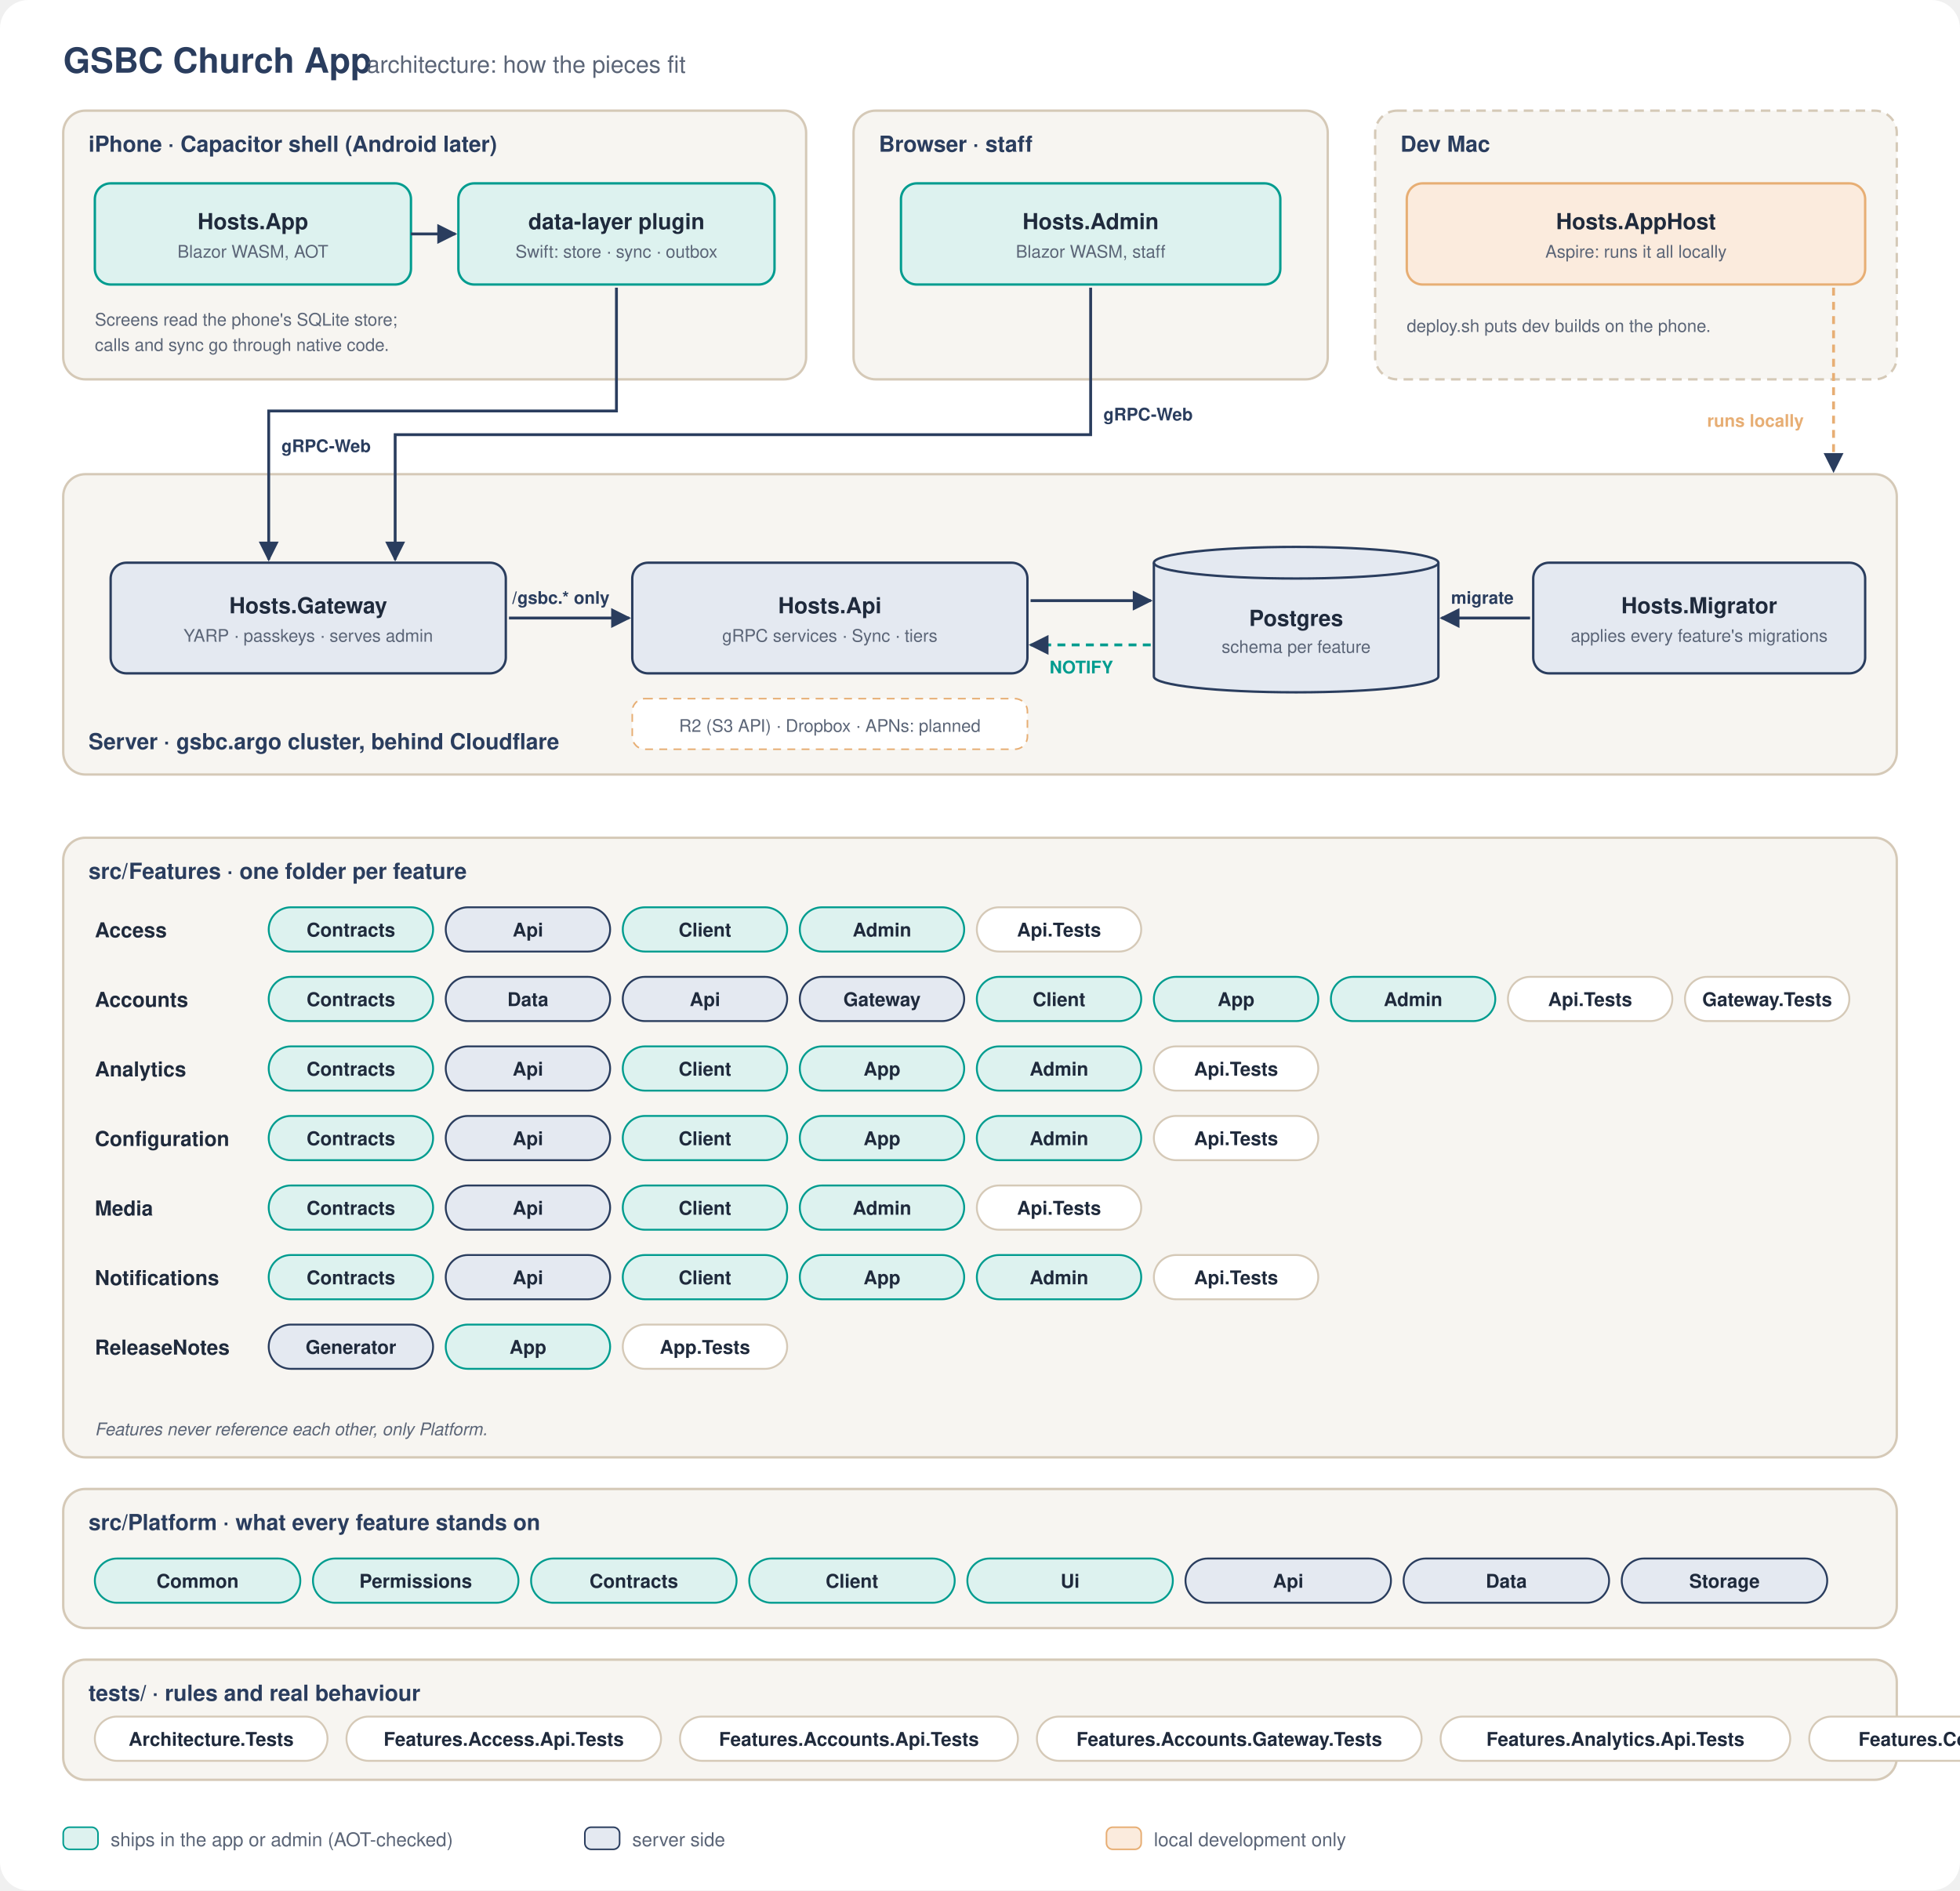
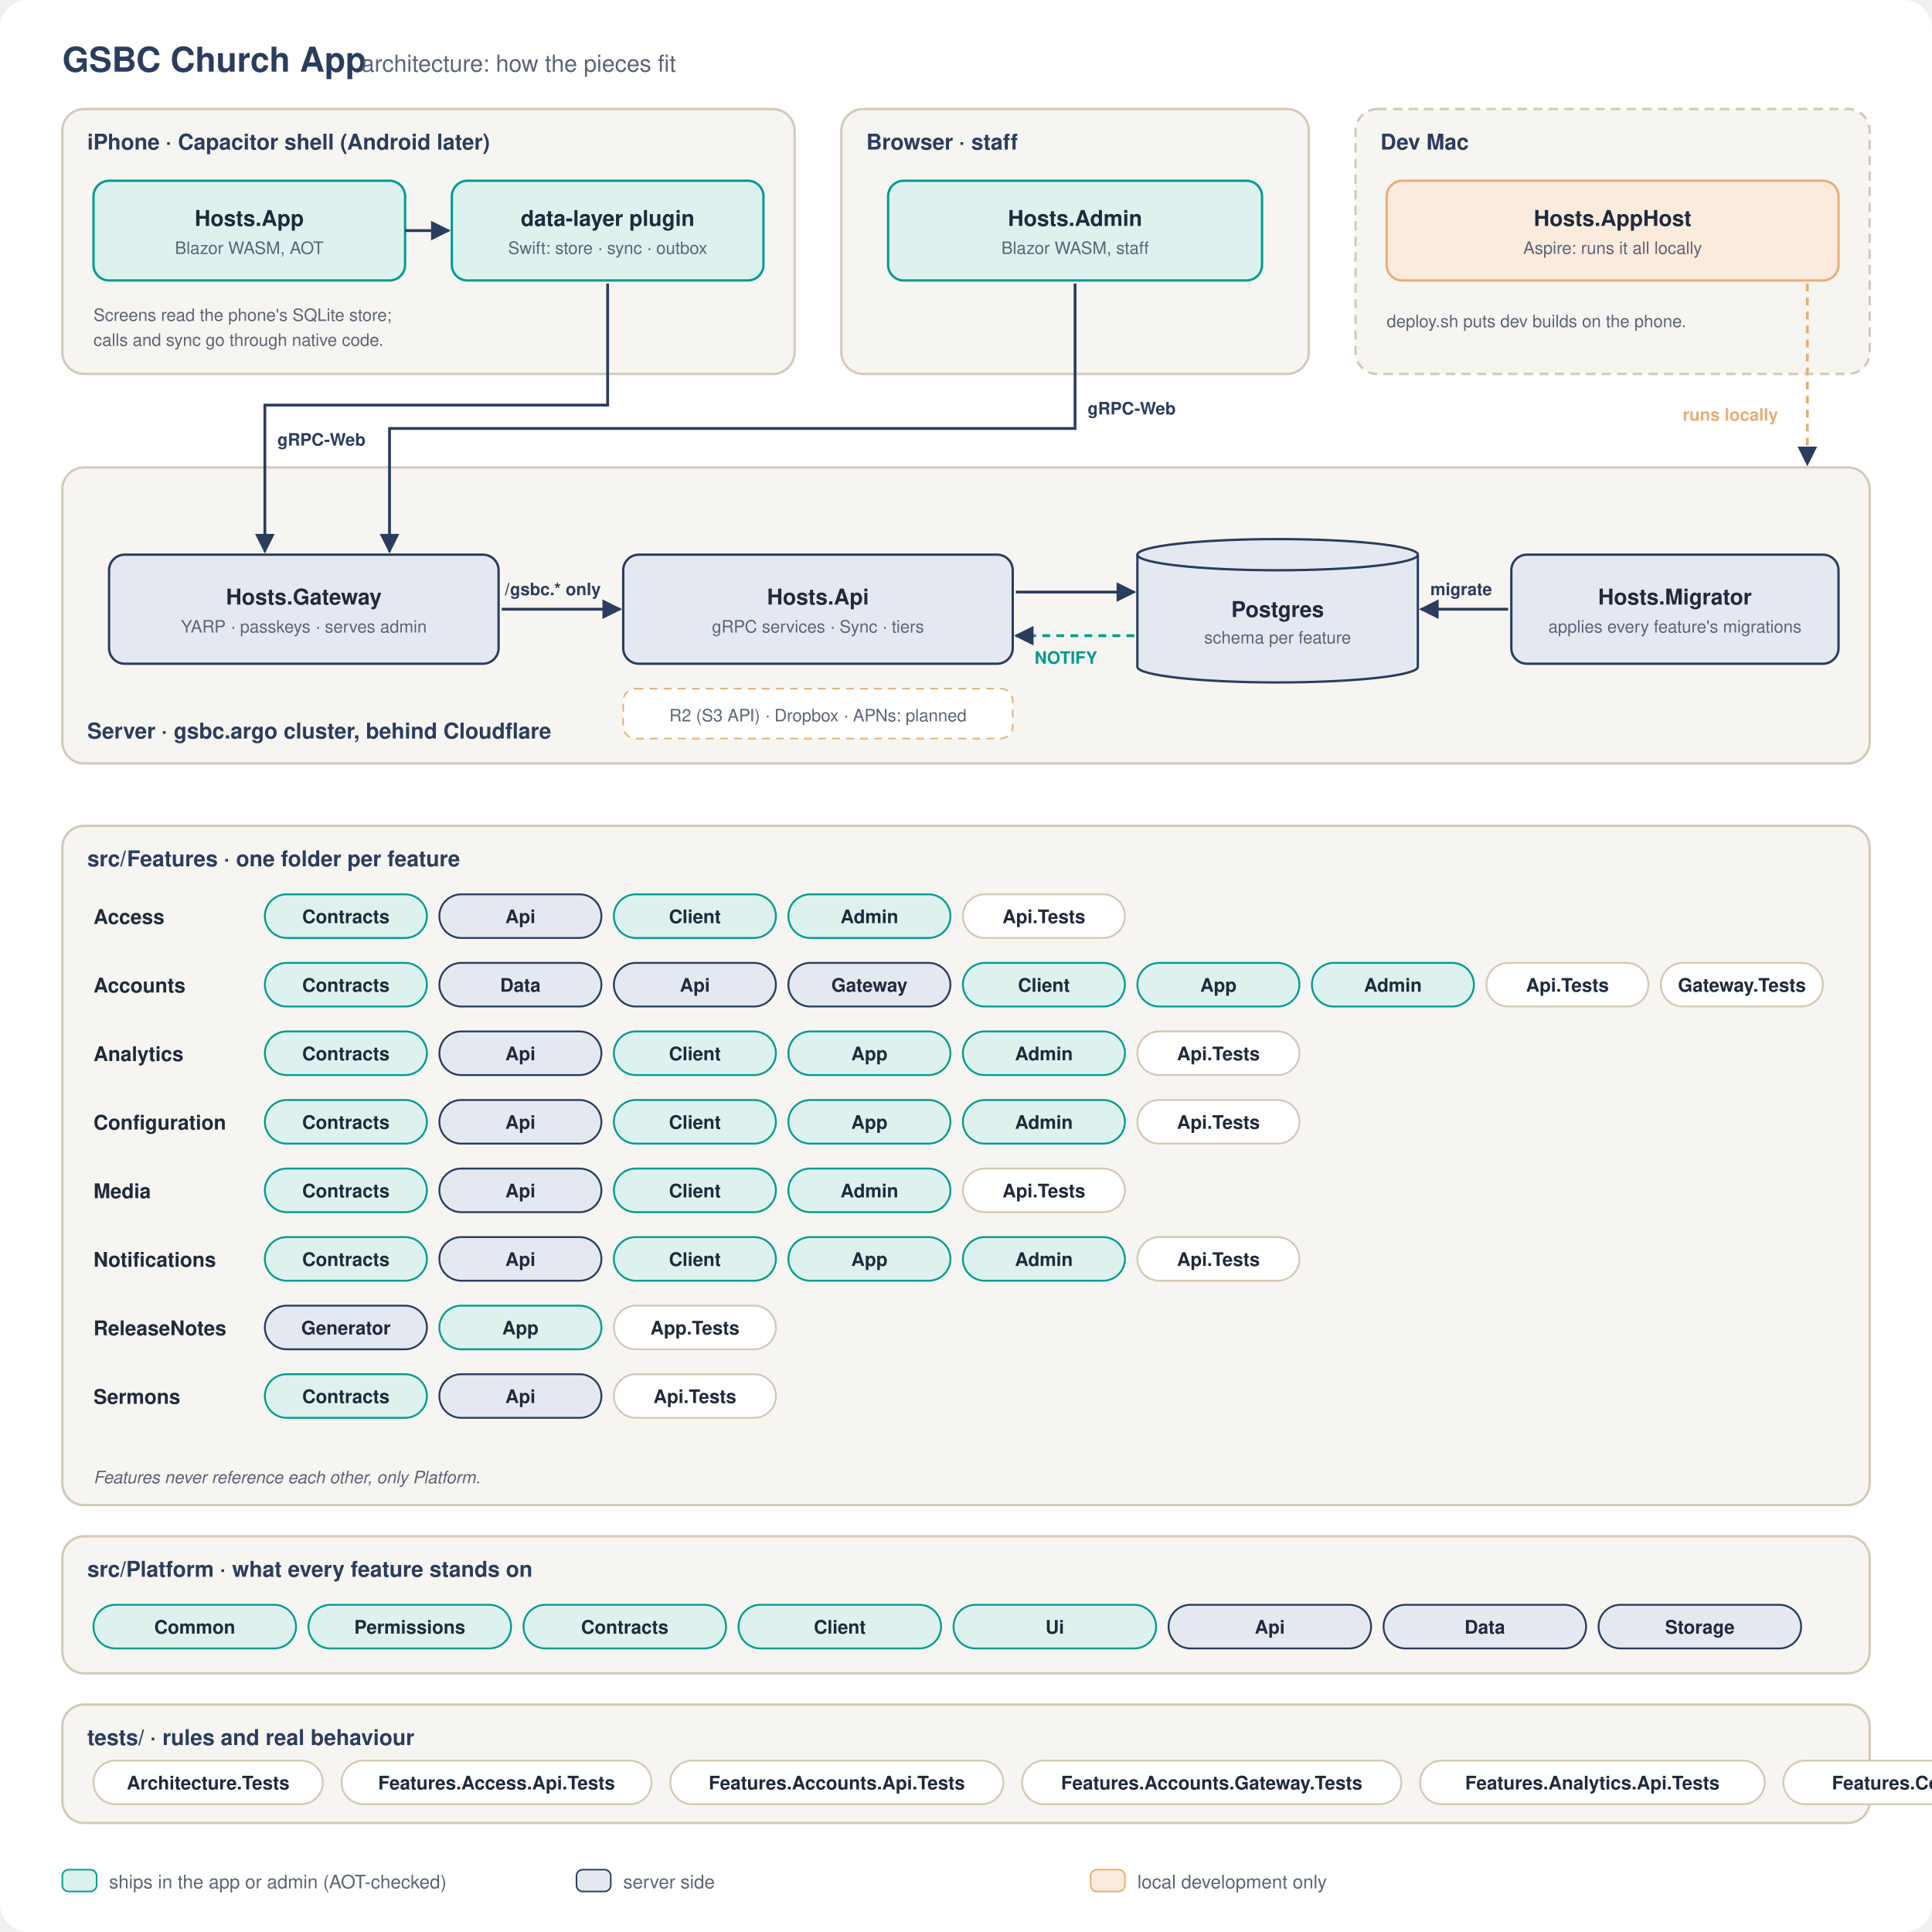
- <svg xmlns="http://www.w3.org/2000/svg" viewBox="0 0 1240 1196" width="1240" height="1196" font-family="Montserrat, -apple-system, 'Segoe UI', Helvetica, Arial, sans-serif" role="img" aria-label="GSBC Church App architecture">
+ <svg xmlns="http://www.w3.org/2000/svg" viewBox="0 0 1240 1240" width="1240" height="1240" font-family="Montserrat, -apple-system, 'Segoe UI', Helvetica, Arial, sans-serif" role="img" aria-label="GSBC Church App architecture">
  <defs>
    <marker id="arrow" viewBox="0 0 10 10" refX="9" refY="5" markerWidth="7" markerHeight="7" orient="auto-start-reverse">
      <path d="M0,0 L10,5 L0,10 z" fill="#2A3D5E" />
    </marker>
  </defs>
-   <rect width="1240" height="1196" rx="18" fill="#FFFFFF" />
+   <rect width="1240" height="1240" rx="18" fill="#FFFFFF" />
  <text x="40" y="46" font-size="22" font-weight="700" fill="#2A3D5E" text-anchor="start">GSBC Church App</text>
  <text x="232" y="46" font-size="15" font-weight="400" fill="#5B6577" text-anchor="start">architecture: how the pieces fit</text>
  <rect x="40" y="70" width="470" height="170" rx="14" fill="#F7F5F1" stroke="#D5C9B7" stroke-width="1.5" />
  <text x="56" y="96" font-size="14" font-weight="700" fill="#2A3D5E" text-anchor="start">iPhone · Capacitor shell (Android later)</text>
  <g data-project="GSBC.ChurchApp.Hosts.App">
    <rect x="60" y="116" width="200" height="64" rx="10" fill="#DDF2EF" stroke="#009C8F" stroke-width="1.5" />
    <text x="160.0" y="145.0" font-size="14" font-weight="700" fill="#1F2A3C" text-anchor="middle">Hosts.App</text>
    <text x="160.0" y="163.0" font-size="11" font-weight="400" fill="#5B6577" text-anchor="middle">Blazor WASM, AOT</text>
  </g>
  <g>
    <rect x="290" y="116" width="200" height="64" rx="10" fill="#DDF2EF" stroke="#009C8F" stroke-width="1.5" />
    <text x="390.0" y="145.0" font-size="14" font-weight="700" fill="#1F2A3C" text-anchor="middle">data-layer plugin</text>
    <text x="390.0" y="163.0" font-size="11" font-weight="400" fill="#5B6577" text-anchor="middle">Swift: store · sync · outbox</text>
  </g>
  <path d="M260,148 L288,148" fill="none" stroke="#2A3D5E" stroke-width="1.8" marker-end="url(#arrow)" />
  <text x="60" y="206" font-size="11" font-weight="400" fill="#5B6577" text-anchor="start">Screens read the phone's SQLite store;</text>
  <text x="60" y="222" font-size="11" font-weight="400" fill="#5B6577" text-anchor="start">calls and sync go through native code.</text>
  <rect x="540" y="70" width="300" height="170" rx="14" fill="#F7F5F1" stroke="#D5C9B7" stroke-width="1.5" />
  <text x="556" y="96" font-size="14" font-weight="700" fill="#2A3D5E" text-anchor="start">Browser · staff</text>
  <g data-project="GSBC.ChurchApp.Hosts.Admin">
    <rect x="570" y="116" width="240" height="64" rx="10" fill="#DDF2EF" stroke="#009C8F" stroke-width="1.5" />
    <text x="690.0" y="145.0" font-size="14" font-weight="700" fill="#1F2A3C" text-anchor="middle">Hosts.Admin</text>
    <text x="690.0" y="163.0" font-size="11" font-weight="400" fill="#5B6577" text-anchor="middle">Blazor WASM, staff</text>
  </g>
  <rect x="870" y="70" width="330" height="170" rx="14" fill="#F7F5F1" stroke="#D5C9B7" stroke-width="1.5" stroke-dasharray="6 4" />
  <text x="886" y="96" font-size="14" font-weight="700" fill="#2A3D5E" text-anchor="start">Dev Mac</text>
  <g data-project="GSBC.ChurchApp.Hosts.AppHost">
    <rect x="890" y="116" width="290" height="64" rx="10" fill="#FBEBDD" stroke="#E7AE74" stroke-width="1.5" />
    <text x="1035.0" y="145.0" font-size="14" font-weight="700" fill="#1F2A3C" text-anchor="middle">Hosts.AppHost</text>
    <text x="1035.0" y="163.0" font-size="11" font-weight="400" fill="#5B6577" text-anchor="middle">Aspire: runs it all locally</text>
  </g>
  <text x="890" y="210" font-size="11" font-weight="400" fill="#5B6577" text-anchor="start">deploy.sh puts dev builds on the phone.</text>
  <rect x="40" y="300" width="1160" height="190" rx="14" fill="#F7F5F1" stroke="#D5C9B7" stroke-width="1.5" />
  <text x="56" y="474" font-size="14" font-weight="700" fill="#2A3D5E" text-anchor="start">Server · gsbc.argo cluster, behind Cloudflare</text>
  <g data-project="GSBC.ChurchApp.Hosts.Gateway">
    <rect x="70" y="356" width="250" height="70" rx="10" fill="#E4E9F1" stroke="#2A3D5E" stroke-width="1.5" />
    <text x="195.0" y="388.0" font-size="14" font-weight="700" fill="#1F2A3C" text-anchor="middle">Hosts.Gateway</text>
    <text x="195.0" y="406.0" font-size="11" font-weight="400" fill="#5B6577" text-anchor="middle">YARP · passkeys · serves admin</text>
  </g>
  <g data-project="GSBC.ChurchApp.Hosts.Api">
    <rect x="400" y="356" width="250" height="70" rx="10" fill="#E4E9F1" stroke="#2A3D5E" stroke-width="1.5" />
    <text x="525.0" y="388.0" font-size="14" font-weight="700" fill="#1F2A3C" text-anchor="middle">Hosts.Api</text>
    <text x="525.0" y="406.0" font-size="11" font-weight="400" fill="#5B6577" text-anchor="middle">gRPC services · Sync · tiers</text>
  </g>
  <path d="M730,356 a90.0,10 0 0,1 180,0 v72 a90.0,10 0 0,1 -180,0 z" fill="#E4E9F1" stroke="#2A3D5E" stroke-width="1.5" />
  <path d="M730,356 a90.0,10 0 0,0 180,0" fill="none" stroke="#2A3D5E" stroke-width="1.5" />
  <text x="820.0" y="396.0" font-size="14" font-weight="700" fill="#1F2A3C" text-anchor="middle">Postgres</text>
  <text x="820.0" y="413.0" font-size="11" font-weight="400" fill="#5B6577" text-anchor="middle">schema per feature</text>
  <g data-project="GSBC.ChurchApp.Hosts.Migrator">
    <rect x="970" y="356" width="210" height="70" rx="10" fill="#E4E9F1" stroke="#2A3D5E" stroke-width="1.5" />
    <text x="1075.0" y="388.0" font-size="14" font-weight="700" fill="#1F2A3C" text-anchor="middle">Hosts.Migrator</text>
    <text x="1075.0" y="406.0" font-size="11" font-weight="400" fill="#5B6577" text-anchor="middle">applies every feature's migrations</text>
  </g>
  <rect x="400" y="442" width="250" height="32" rx="8" fill="#FFFFFF" stroke="#E7AE74" stroke-dasharray="5 4" />
  <text x="525" y="463" font-size="11" font-weight="400" fill="#5B6577" text-anchor="middle">R2 (S3 API) · Dropbox · APNs: planned</text>
  <path d="M390,182 L390,260 L170,260 L170,354" fill="none" stroke="#2A3D5E" stroke-width="1.8" marker-end="url(#arrow)" />
  <text x="178" y="286" font-size="11" font-weight="600" fill="#2A3D5E" text-anchor="start">gRPC-Web</text>
  <path d="M690,182 L690,275 L250,275 L250,354" fill="none" stroke="#2A3D5E" stroke-width="1.8" marker-end="url(#arrow)" />
  <text x="698" y="266" font-size="11" font-weight="600" fill="#2A3D5E" text-anchor="start">gRPC-Web</text>
  <path d="M322,391 L398,391" fill="none" stroke="#2A3D5E" stroke-width="1.8" marker-end="url(#arrow)" />
  <text x="324" y="382" font-size="11" font-weight="600" fill="#2A3D5E" text-anchor="start">/gsbc.* only</text>
  <path d="M652,380 L728,380" fill="none" stroke="#2A3D5E" stroke-width="1.8" marker-end="url(#arrow)" />
  <path d="M728,408 L652,408" fill="none" stroke="#009C8F" stroke-width="1.8" stroke-dasharray="5 4" marker-end="url(#arrow)" />
  <text x="664" y="426" font-size="11" font-weight="600" fill="#009C8F" text-anchor="start">NOTIFY</text>
  <path d="M968,391 L912,391" fill="none" stroke="#2A3D5E" stroke-width="1.8" marker-end="url(#arrow)" />
  <text x="918" y="382" font-size="11" font-weight="600" fill="#2A3D5E" text-anchor="start">migrate</text>
  <path d="M1160,182 L1160,298" fill="none" stroke="#E7AE74" stroke-width="1.8" stroke-dasharray="5 4" marker-end="url(#arrow)" />
  <text x="1080" y="270" font-size="11" font-weight="600" fill="#E7AE74" text-anchor="start">runs locally</text>
-   <rect x="40" y="530" width="1160" height="392" rx="14" fill="#F7F5F1" stroke="#D5C9B7" stroke-width="1.5" />
+   <rect x="40" y="530" width="1160" height="436" rx="14" fill="#F7F5F1" stroke="#D5C9B7" stroke-width="1.5" />
  <text x="56" y="556" font-size="14" font-weight="700" fill="#2A3D5E" text-anchor="start">src/Features · one folder per feature</text>
  <text x="60" y="593" font-size="13" font-weight="700" fill="#1F2A3C" text-anchor="start">Access</text>
  <g data-project="GSBC.ChurchApp.Features.Access.Contracts">
    <rect x="170" y="574" width="104" height="28" rx="14" fill="#DDF2EF" stroke="#009C8F" stroke-width="1.2" />
    <text x="222.0" y="592.5" font-size="12" font-weight="600" fill="#1F2A3C" text-anchor="middle">Contracts</text>
  </g>
  <g data-project="GSBC.ChurchApp.Features.Access.Api">
    <rect x="282" y="574" width="104" height="28" rx="14" fill="#E4E9F1" stroke="#2A3D5E" stroke-width="1.2" />
    <text x="334.0" y="592.5" font-size="12" font-weight="600" fill="#1F2A3C" text-anchor="middle">Api</text>
  </g>
  <g data-project="GSBC.ChurchApp.Features.Access.Client">
    <rect x="394" y="574" width="104" height="28" rx="14" fill="#DDF2EF" stroke="#009C8F" stroke-width="1.2" />
    <text x="446.0" y="592.5" font-size="12" font-weight="600" fill="#1F2A3C" text-anchor="middle">Client</text>
  </g>
  <g data-project="GSBC.ChurchApp.Features.Access.Admin">
    <rect x="506" y="574" width="104" height="28" rx="14" fill="#DDF2EF" stroke="#009C8F" stroke-width="1.2" />
    <text x="558.0" y="592.5" font-size="12" font-weight="600" fill="#1F2A3C" text-anchor="middle">Admin</text>
  </g>
  <g data-project="GSBC.ChurchApp.Features.Access.Api.Tests">
    <rect x="618" y="574" width="104" height="28" rx="14" fill="#FFFFFF" stroke="#D5C9B7" stroke-width="1.2" />
    <text x="670.0" y="592.5" font-size="12" font-weight="600" fill="#1F2A3C" text-anchor="middle">Api.Tests</text>
  </g>
  <text x="60" y="637" font-size="13" font-weight="700" fill="#1F2A3C" text-anchor="start">Accounts</text>
  <g data-project="GSBC.ChurchApp.Features.Accounts.Contracts">
    <rect x="170" y="618" width="104" height="28" rx="14" fill="#DDF2EF" stroke="#009C8F" stroke-width="1.2" />
    <text x="222.0" y="636.5" font-size="12" font-weight="600" fill="#1F2A3C" text-anchor="middle">Contracts</text>
  </g>
  <g data-project="GSBC.ChurchApp.Features.Accounts.Data">
    <rect x="282" y="618" width="104" height="28" rx="14" fill="#E4E9F1" stroke="#2A3D5E" stroke-width="1.2" />
    <text x="334.0" y="636.5" font-size="12" font-weight="600" fill="#1F2A3C" text-anchor="middle">Data</text>
  </g>
  <g data-project="GSBC.ChurchApp.Features.Accounts.Api">
    <rect x="394" y="618" width="104" height="28" rx="14" fill="#E4E9F1" stroke="#2A3D5E" stroke-width="1.2" />
    <text x="446.0" y="636.5" font-size="12" font-weight="600" fill="#1F2A3C" text-anchor="middle">Api</text>
  </g>
  <g data-project="GSBC.ChurchApp.Features.Accounts.Gateway">
    <rect x="506" y="618" width="104" height="28" rx="14" fill="#E4E9F1" stroke="#2A3D5E" stroke-width="1.2" />
    <text x="558.0" y="636.5" font-size="12" font-weight="600" fill="#1F2A3C" text-anchor="middle">Gateway</text>
  </g>
  <g data-project="GSBC.ChurchApp.Features.Accounts.Client">
    <rect x="618" y="618" width="104" height="28" rx="14" fill="#DDF2EF" stroke="#009C8F" stroke-width="1.2" />
    <text x="670.0" y="636.5" font-size="12" font-weight="600" fill="#1F2A3C" text-anchor="middle">Client</text>
  </g>
  <g data-project="GSBC.ChurchApp.Features.Accounts.App">
    <rect x="730" y="618" width="104" height="28" rx="14" fill="#DDF2EF" stroke="#009C8F" stroke-width="1.2" />
    <text x="782.0" y="636.5" font-size="12" font-weight="600" fill="#1F2A3C" text-anchor="middle">App</text>
  </g>
  <g data-project="GSBC.ChurchApp.Features.Accounts.Admin">
    <rect x="842" y="618" width="104" height="28" rx="14" fill="#DDF2EF" stroke="#009C8F" stroke-width="1.2" />
    <text x="894.0" y="636.5" font-size="12" font-weight="600" fill="#1F2A3C" text-anchor="middle">Admin</text>
  </g>
  <g data-project="GSBC.ChurchApp.Features.Accounts.Api.Tests">
    <rect x="954" y="618" width="104" height="28" rx="14" fill="#FFFFFF" stroke="#D5C9B7" stroke-width="1.2" />
    <text x="1006.0" y="636.5" font-size="12" font-weight="600" fill="#1F2A3C" text-anchor="middle">Api.Tests</text>
  </g>
  <g data-project="GSBC.ChurchApp.Features.Accounts.Gateway.Tests">
    <rect x="1066" y="618" width="104" height="28" rx="14" fill="#FFFFFF" stroke="#D5C9B7" stroke-width="1.2" />
    <text x="1118.0" y="636.5" font-size="12" font-weight="600" fill="#1F2A3C" text-anchor="middle">Gateway.Tests</text>
  </g>
  <text x="60" y="681" font-size="13" font-weight="700" fill="#1F2A3C" text-anchor="start">Analytics</text>
  <g data-project="GSBC.ChurchApp.Features.Analytics.Contracts">
    <rect x="170" y="662" width="104" height="28" rx="14" fill="#DDF2EF" stroke="#009C8F" stroke-width="1.2" />
    <text x="222.0" y="680.5" font-size="12" font-weight="600" fill="#1F2A3C" text-anchor="middle">Contracts</text>
  </g>
  <g data-project="GSBC.ChurchApp.Features.Analytics.Api">
    <rect x="282" y="662" width="104" height="28" rx="14" fill="#E4E9F1" stroke="#2A3D5E" stroke-width="1.2" />
    <text x="334.0" y="680.5" font-size="12" font-weight="600" fill="#1F2A3C" text-anchor="middle">Api</text>
  </g>
  <g data-project="GSBC.ChurchApp.Features.Analytics.Client">
    <rect x="394" y="662" width="104" height="28" rx="14" fill="#DDF2EF" stroke="#009C8F" stroke-width="1.2" />
    <text x="446.0" y="680.5" font-size="12" font-weight="600" fill="#1F2A3C" text-anchor="middle">Client</text>
  </g>
  <g data-project="GSBC.ChurchApp.Features.Analytics.App">
    <rect x="506" y="662" width="104" height="28" rx="14" fill="#DDF2EF" stroke="#009C8F" stroke-width="1.2" />
    <text x="558.0" y="680.5" font-size="12" font-weight="600" fill="#1F2A3C" text-anchor="middle">App</text>
  </g>
  <g data-project="GSBC.ChurchApp.Features.Analytics.Admin">
    <rect x="618" y="662" width="104" height="28" rx="14" fill="#DDF2EF" stroke="#009C8F" stroke-width="1.2" />
    <text x="670.0" y="680.5" font-size="12" font-weight="600" fill="#1F2A3C" text-anchor="middle">Admin</text>
  </g>
  <g data-project="GSBC.ChurchApp.Features.Analytics.Api.Tests">
    <rect x="730" y="662" width="104" height="28" rx="14" fill="#FFFFFF" stroke="#D5C9B7" stroke-width="1.2" />
    <text x="782.0" y="680.5" font-size="12" font-weight="600" fill="#1F2A3C" text-anchor="middle">Api.Tests</text>
  </g>
  <text x="60" y="725" font-size="13" font-weight="700" fill="#1F2A3C" text-anchor="start">Configuration</text>
  <g data-project="GSBC.ChurchApp.Features.Configuration.Contracts">
    <rect x="170" y="706" width="104" height="28" rx="14" fill="#DDF2EF" stroke="#009C8F" stroke-width="1.2" />
    <text x="222.0" y="724.5" font-size="12" font-weight="600" fill="#1F2A3C" text-anchor="middle">Contracts</text>
  </g>
  <g data-project="GSBC.ChurchApp.Features.Configuration.Api">
    <rect x="282" y="706" width="104" height="28" rx="14" fill="#E4E9F1" stroke="#2A3D5E" stroke-width="1.2" />
    <text x="334.0" y="724.5" font-size="12" font-weight="600" fill="#1F2A3C" text-anchor="middle">Api</text>
  </g>
  <g data-project="GSBC.ChurchApp.Features.Configuration.Client">
    <rect x="394" y="706" width="104" height="28" rx="14" fill="#DDF2EF" stroke="#009C8F" stroke-width="1.2" />
    <text x="446.0" y="724.5" font-size="12" font-weight="600" fill="#1F2A3C" text-anchor="middle">Client</text>
  </g>
  <g data-project="GSBC.ChurchApp.Features.Configuration.App">
    <rect x="506" y="706" width="104" height="28" rx="14" fill="#DDF2EF" stroke="#009C8F" stroke-width="1.2" />
    <text x="558.0" y="724.5" font-size="12" font-weight="600" fill="#1F2A3C" text-anchor="middle">App</text>
  </g>
  <g data-project="GSBC.ChurchApp.Features.Configuration.Admin">
    <rect x="618" y="706" width="104" height="28" rx="14" fill="#DDF2EF" stroke="#009C8F" stroke-width="1.2" />
    <text x="670.0" y="724.5" font-size="12" font-weight="600" fill="#1F2A3C" text-anchor="middle">Admin</text>
  </g>
  <g data-project="GSBC.ChurchApp.Features.Configuration.Api.Tests">
    <rect x="730" y="706" width="104" height="28" rx="14" fill="#FFFFFF" stroke="#D5C9B7" stroke-width="1.2" />
    <text x="782.0" y="724.5" font-size="12" font-weight="600" fill="#1F2A3C" text-anchor="middle">Api.Tests</text>
  </g>
  <text x="60" y="769" font-size="13" font-weight="700" fill="#1F2A3C" text-anchor="start">Media</text>
  <g data-project="GSBC.ChurchApp.Features.Media.Contracts">
    <rect x="170" y="750" width="104" height="28" rx="14" fill="#DDF2EF" stroke="#009C8F" stroke-width="1.2" />
    <text x="222.0" y="768.5" font-size="12" font-weight="600" fill="#1F2A3C" text-anchor="middle">Contracts</text>
  </g>
  <g data-project="GSBC.ChurchApp.Features.Media.Api">
    <rect x="282" y="750" width="104" height="28" rx="14" fill="#E4E9F1" stroke="#2A3D5E" stroke-width="1.2" />
    <text x="334.0" y="768.5" font-size="12" font-weight="600" fill="#1F2A3C" text-anchor="middle">Api</text>
  </g>
  <g data-project="GSBC.ChurchApp.Features.Media.Client">
    <rect x="394" y="750" width="104" height="28" rx="14" fill="#DDF2EF" stroke="#009C8F" stroke-width="1.2" />
    <text x="446.0" y="768.5" font-size="12" font-weight="600" fill="#1F2A3C" text-anchor="middle">Client</text>
  </g>
  <g data-project="GSBC.ChurchApp.Features.Media.Admin">
    <rect x="506" y="750" width="104" height="28" rx="14" fill="#DDF2EF" stroke="#009C8F" stroke-width="1.2" />
    <text x="558.0" y="768.5" font-size="12" font-weight="600" fill="#1F2A3C" text-anchor="middle">Admin</text>
  </g>
  <g data-project="GSBC.ChurchApp.Features.Media.Api.Tests">
    <rect x="618" y="750" width="104" height="28" rx="14" fill="#FFFFFF" stroke="#D5C9B7" stroke-width="1.2" />
    <text x="670.0" y="768.5" font-size="12" font-weight="600" fill="#1F2A3C" text-anchor="middle">Api.Tests</text>
  </g>
  <text x="60" y="813" font-size="13" font-weight="700" fill="#1F2A3C" text-anchor="start">Notifications</text>
  <g data-project="GSBC.ChurchApp.Features.Notifications.Contracts">
    <rect x="170" y="794" width="104" height="28" rx="14" fill="#DDF2EF" stroke="#009C8F" stroke-width="1.2" />
    <text x="222.0" y="812.5" font-size="12" font-weight="600" fill="#1F2A3C" text-anchor="middle">Contracts</text>
  </g>
  <g data-project="GSBC.ChurchApp.Features.Notifications.Api">
    <rect x="282" y="794" width="104" height="28" rx="14" fill="#E4E9F1" stroke="#2A3D5E" stroke-width="1.2" />
    <text x="334.0" y="812.5" font-size="12" font-weight="600" fill="#1F2A3C" text-anchor="middle">Api</text>
  </g>
  <g data-project="GSBC.ChurchApp.Features.Notifications.Client">
    <rect x="394" y="794" width="104" height="28" rx="14" fill="#DDF2EF" stroke="#009C8F" stroke-width="1.2" />
    <text x="446.0" y="812.5" font-size="12" font-weight="600" fill="#1F2A3C" text-anchor="middle">Client</text>
  </g>
  <g data-project="GSBC.ChurchApp.Features.Notifications.App">
    <rect x="506" y="794" width="104" height="28" rx="14" fill="#DDF2EF" stroke="#009C8F" stroke-width="1.2" />
    <text x="558.0" y="812.5" font-size="12" font-weight="600" fill="#1F2A3C" text-anchor="middle">App</text>
  </g>
  <g data-project="GSBC.ChurchApp.Features.Notifications.Admin">
    <rect x="618" y="794" width="104" height="28" rx="14" fill="#DDF2EF" stroke="#009C8F" stroke-width="1.2" />
    <text x="670.0" y="812.5" font-size="12" font-weight="600" fill="#1F2A3C" text-anchor="middle">Admin</text>
  </g>
  <g data-project="GSBC.ChurchApp.Features.Notifications.Api.Tests">
    <rect x="730" y="794" width="104" height="28" rx="14" fill="#FFFFFF" stroke="#D5C9B7" stroke-width="1.2" />
    <text x="782.0" y="812.5" font-size="12" font-weight="600" fill="#1F2A3C" text-anchor="middle">Api.Tests</text>
  </g>
  <text x="60" y="857" font-size="13" font-weight="700" fill="#1F2A3C" text-anchor="start">ReleaseNotes</text>
  <g data-project="GSBC.ChurchApp.Features.ReleaseNotes.Generator">
    <rect x="170" y="838" width="104" height="28" rx="14" fill="#E4E9F1" stroke="#2A3D5E" stroke-width="1.2" />
    <text x="222.0" y="856.5" font-size="12" font-weight="600" fill="#1F2A3C" text-anchor="middle">Generator</text>
  </g>
  <g data-project="GSBC.ChurchApp.Features.ReleaseNotes.App">
    <rect x="282" y="838" width="104" height="28" rx="14" fill="#DDF2EF" stroke="#009C8F" stroke-width="1.2" />
    <text x="334.0" y="856.5" font-size="12" font-weight="600" fill="#1F2A3C" text-anchor="middle">App</text>
  </g>
  <g data-project="GSBC.ChurchApp.Features.ReleaseNotes.App.Tests">
    <rect x="394" y="838" width="104" height="28" rx="14" fill="#FFFFFF" stroke="#D5C9B7" stroke-width="1.2" />
    <text x="446.0" y="856.5" font-size="12" font-weight="600" fill="#1F2A3C" text-anchor="middle">App.Tests</text>
  </g>
-   <text x="60" y="908" font-size="11" font-weight="400" fill="#5B6577" text-anchor="start" font-style="italic">Features never reference each other, only Platform.</text>
-   <rect x="40" y="942" width="1160" height="88" rx="14" fill="#F7F5F1" stroke="#D5C9B7" stroke-width="1.5" />
-   <text x="56" y="968" font-size="14" font-weight="700" fill="#2A3D5E" text-anchor="start">src/Platform · what every feature stands on</text>
+   <text x="60" y="901" font-size="13" font-weight="700" fill="#1F2A3C" text-anchor="start">Sermons</text>
+   <g data-project="GSBC.ChurchApp.Features.Sermons.Contracts">
+     <rect x="170" y="882" width="104" height="28" rx="14" fill="#DDF2EF" stroke="#009C8F" stroke-width="1.2" />
+     <text x="222.0" y="900.5" font-size="12" font-weight="600" fill="#1F2A3C" text-anchor="middle">Contracts</text>
+   </g>
+   <g data-project="GSBC.ChurchApp.Features.Sermons.Api">
+     <rect x="282" y="882" width="104" height="28" rx="14" fill="#E4E9F1" stroke="#2A3D5E" stroke-width="1.2" />
+     <text x="334.0" y="900.5" font-size="12" font-weight="600" fill="#1F2A3C" text-anchor="middle">Api</text>
+   </g>
+   <g data-project="GSBC.ChurchApp.Features.Sermons.Api.Tests">
+     <rect x="394" y="882" width="104" height="28" rx="14" fill="#FFFFFF" stroke="#D5C9B7" stroke-width="1.2" />
+     <text x="446.0" y="900.5" font-size="12" font-weight="600" fill="#1F2A3C" text-anchor="middle">Api.Tests</text>
+   </g>
+   <text x="60" y="952" font-size="11" font-weight="400" fill="#5B6577" text-anchor="start" font-style="italic">Features never reference each other, only Platform.</text>
+   <rect x="40" y="986" width="1160" height="88" rx="14" fill="#F7F5F1" stroke="#D5C9B7" stroke-width="1.5" />
+   <text x="56" y="1012" font-size="14" font-weight="700" fill="#2A3D5E" text-anchor="start">src/Platform · what every feature stands on</text>
  <g data-project="GSBC.ChurchApp.Platform.Common">
-     <rect x="60" y="986" width="130" height="28" rx="14" fill="#DDF2EF" stroke="#009C8F" stroke-width="1.2" />
-     <text x="125.0" y="1004.5" font-size="12" font-weight="600" fill="#1F2A3C" text-anchor="middle">Common</text>
+     <rect x="60" y="1030" width="130" height="28" rx="14" fill="#DDF2EF" stroke="#009C8F" stroke-width="1.2" />
+     <text x="125.0" y="1048.5" font-size="12" font-weight="600" fill="#1F2A3C" text-anchor="middle">Common</text>
  </g>
  <g data-project="GSBC.ChurchApp.Platform.Permissions">
-     <rect x="198" y="986" width="130" height="28" rx="14" fill="#DDF2EF" stroke="#009C8F" stroke-width="1.2" />
-     <text x="263.0" y="1004.5" font-size="12" font-weight="600" fill="#1F2A3C" text-anchor="middle">Permissions</text>
+     <rect x="198" y="1030" width="130" height="28" rx="14" fill="#DDF2EF" stroke="#009C8F" stroke-width="1.2" />
+     <text x="263.0" y="1048.5" font-size="12" font-weight="600" fill="#1F2A3C" text-anchor="middle">Permissions</text>
  </g>
  <g data-project="GSBC.ChurchApp.Platform.Contracts">
-     <rect x="336" y="986" width="130" height="28" rx="14" fill="#DDF2EF" stroke="#009C8F" stroke-width="1.2" />
-     <text x="401.0" y="1004.5" font-size="12" font-weight="600" fill="#1F2A3C" text-anchor="middle">Contracts</text>
+     <rect x="336" y="1030" width="130" height="28" rx="14" fill="#DDF2EF" stroke="#009C8F" stroke-width="1.2" />
+     <text x="401.0" y="1048.5" font-size="12" font-weight="600" fill="#1F2A3C" text-anchor="middle">Contracts</text>
  </g>
  <g data-project="GSBC.ChurchApp.Platform.Client">
-     <rect x="474" y="986" width="130" height="28" rx="14" fill="#DDF2EF" stroke="#009C8F" stroke-width="1.2" />
-     <text x="539.0" y="1004.5" font-size="12" font-weight="600" fill="#1F2A3C" text-anchor="middle">Client</text>
+     <rect x="474" y="1030" width="130" height="28" rx="14" fill="#DDF2EF" stroke="#009C8F" stroke-width="1.2" />
+     <text x="539.0" y="1048.5" font-size="12" font-weight="600" fill="#1F2A3C" text-anchor="middle">Client</text>
  </g>
  <g data-project="GSBC.ChurchApp.Platform.Ui">
-     <rect x="612" y="986" width="130" height="28" rx="14" fill="#DDF2EF" stroke="#009C8F" stroke-width="1.2" />
-     <text x="677.0" y="1004.5" font-size="12" font-weight="600" fill="#1F2A3C" text-anchor="middle">Ui</text>
+     <rect x="612" y="1030" width="130" height="28" rx="14" fill="#DDF2EF" stroke="#009C8F" stroke-width="1.2" />
+     <text x="677.0" y="1048.5" font-size="12" font-weight="600" fill="#1F2A3C" text-anchor="middle">Ui</text>
  </g>
  <g data-project="GSBC.ChurchApp.Platform.Api">
-     <rect x="750" y="986" width="130" height="28" rx="14" fill="#E4E9F1" stroke="#2A3D5E" stroke-width="1.2" />
-     <text x="815.0" y="1004.5" font-size="12" font-weight="600" fill="#1F2A3C" text-anchor="middle">Api</text>
+     <rect x="750" y="1030" width="130" height="28" rx="14" fill="#E4E9F1" stroke="#2A3D5E" stroke-width="1.2" />
+     <text x="815.0" y="1048.5" font-size="12" font-weight="600" fill="#1F2A3C" text-anchor="middle">Api</text>
  </g>
  <g data-project="GSBC.ChurchApp.Platform.Data">
-     <rect x="888" y="986" width="130" height="28" rx="14" fill="#E4E9F1" stroke="#2A3D5E" stroke-width="1.2" />
-     <text x="953.0" y="1004.5" font-size="12" font-weight="600" fill="#1F2A3C" text-anchor="middle">Data</text>
+     <rect x="888" y="1030" width="130" height="28" rx="14" fill="#E4E9F1" stroke="#2A3D5E" stroke-width="1.2" />
+     <text x="953.0" y="1048.5" font-size="12" font-weight="600" fill="#1F2A3C" text-anchor="middle">Data</text>
  </g>
  <g data-project="GSBC.ChurchApp.Platform.Storage">
-     <rect x="1026" y="986" width="130" height="28" rx="14" fill="#E4E9F1" stroke="#2A3D5E" stroke-width="1.2" />
-     <text x="1091.0" y="1004.5" font-size="12" font-weight="600" fill="#1F2A3C" text-anchor="middle">Storage</text>
-   </g>
-   <rect x="40" y="1050" width="1160" height="76" rx="14" fill="#F7F5F1" stroke="#D5C9B7" stroke-width="1.5" />
-   <text x="56" y="1076" font-size="14" font-weight="700" fill="#2A3D5E" text-anchor="start">tests/ · rules and real behaviour</text>
+     <rect x="1026" y="1030" width="130" height="28" rx="14" fill="#E4E9F1" stroke="#2A3D5E" stroke-width="1.2" />
+     <text x="1091.0" y="1048.5" font-size="12" font-weight="600" fill="#1F2A3C" text-anchor="middle">Storage</text>
+   </g>
+   <rect x="40" y="1094" width="1160" height="76" rx="14" fill="#F7F5F1" stroke="#D5C9B7" stroke-width="1.5" />
+   <text x="56" y="1120" font-size="14" font-weight="700" fill="#2A3D5E" text-anchor="start">tests/ · rules and real behaviour</text>
  <g data-project="GSBC.ChurchApp.Architecture.Tests">
-     <rect x="60" y="1086" width="147.2" height="28" rx="14" fill="#FFFFFF" stroke="#D5C9B7" stroke-width="1.2" />
-     <text x="133.6" y="1104.5" font-size="12" font-weight="600" fill="#1F2A3C" text-anchor="middle">Architecture.Tests</text>
+     <rect x="60" y="1130" width="147.2" height="28" rx="14" fill="#FFFFFF" stroke="#D5C9B7" stroke-width="1.2" />
+     <text x="133.6" y="1148.5" font-size="12" font-weight="600" fill="#1F2A3C" text-anchor="middle">Architecture.Tests</text>
  </g>
  <g data-project="GSBC.ChurchApp.Features.Access.Api.Tests">
-     <rect x="219.2" y="1086" width="199.0" height="28" rx="14" fill="#FFFFFF" stroke="#D5C9B7" stroke-width="1.2" />
-     <text x="318.7" y="1104.5" font-size="12" font-weight="600" fill="#1F2A3C" text-anchor="middle">Features.Access.Api.Tests</text>
+     <rect x="219.2" y="1130" width="199.0" height="28" rx="14" fill="#FFFFFF" stroke="#D5C9B7" stroke-width="1.2" />
+     <text x="318.7" y="1148.5" font-size="12" font-weight="600" fill="#1F2A3C" text-anchor="middle">Features.Access.Api.Tests</text>
  </g>
  <g data-project="GSBC.ChurchApp.Features.Accounts.Api.Tests">
-     <rect x="430.2" y="1086" width="213.8" height="28" rx="14" fill="#FFFFFF" stroke="#D5C9B7" stroke-width="1.2" />
-     <text x="537.1" y="1104.5" font-size="12" font-weight="600" fill="#1F2A3C" text-anchor="middle">Features.Accounts.Api.Tests</text>
+     <rect x="430.2" y="1130" width="213.8" height="28" rx="14" fill="#FFFFFF" stroke="#D5C9B7" stroke-width="1.2" />
+     <text x="537.1" y="1148.5" font-size="12" font-weight="600" fill="#1F2A3C" text-anchor="middle">Features.Accounts.Api.Tests</text>
  </g>
  <g data-project="GSBC.ChurchApp.Features.Accounts.Gateway.Tests">
-     <rect x="656.0" y="1086" width="243.4" height="28" rx="14" fill="#FFFFFF" stroke="#D5C9B7" stroke-width="1.2" />
-     <text x="777.7" y="1104.5" font-size="12" font-weight="600" fill="#1F2A3C" text-anchor="middle">Features.Accounts.Gateway.Tests</text>
+     <rect x="656.0" y="1130" width="243.4" height="28" rx="14" fill="#FFFFFF" stroke="#D5C9B7" stroke-width="1.2" />
+     <text x="777.7" y="1148.5" font-size="12" font-weight="600" fill="#1F2A3C" text-anchor="middle">Features.Accounts.Gateway.Tests</text>
  </g>
  <g data-project="GSBC.ChurchApp.Features.Analytics.Api.Tests">
-     <rect x="911.4" y="1086" width="221.2" height="28" rx="14" fill="#FFFFFF" stroke="#D5C9B7" stroke-width="1.2" />
-     <text x="1022.0" y="1104.5" font-size="12" font-weight="600" fill="#1F2A3C" text-anchor="middle">Features.Analytics.Api.Tests</text>
+     <rect x="911.4" y="1130" width="221.2" height="28" rx="14" fill="#FFFFFF" stroke="#D5C9B7" stroke-width="1.2" />
+     <text x="1022.0" y="1148.5" font-size="12" font-weight="600" fill="#1F2A3C" text-anchor="middle">Features.Analytics.Api.Tests</text>
  </g>
  <g data-project="GSBC.ChurchApp.Features.Configuration.Api.Tests">
-     <rect x="1144.6" y="1086" width="250.8" height="28" rx="14" fill="#FFFFFF" stroke="#D5C9B7" stroke-width="1.2" />
-     <text x="1270.0" y="1104.5" font-size="12" font-weight="600" fill="#1F2A3C" text-anchor="middle">Features.Configuration.Api.Tests</text>
+     <rect x="1144.6" y="1130" width="250.8" height="28" rx="14" fill="#FFFFFF" stroke="#D5C9B7" stroke-width="1.2" />
+     <text x="1270.0" y="1148.5" font-size="12" font-weight="600" fill="#1F2A3C" text-anchor="middle">Features.Configuration.Api.Tests</text>
  </g>
  <g data-project="GSBC.ChurchApp.Features.Media.Api.Tests">
-     <rect x="1407.4" y="1086" width="191.6" height="28" rx="14" fill="#FFFFFF" stroke="#D5C9B7" stroke-width="1.2" />
-     <text x="1503.2" y="1104.5" font-size="12" font-weight="600" fill="#1F2A3C" text-anchor="middle">Features.Media.Api.Tests</text>
+     <rect x="1407.4" y="1130" width="191.6" height="28" rx="14" fill="#FFFFFF" stroke="#D5C9B7" stroke-width="1.2" />
+     <text x="1503.2" y="1148.5" font-size="12" font-weight="600" fill="#1F2A3C" text-anchor="middle">Features.Media.Api.Tests</text>
  </g>
  <g data-project="GSBC.ChurchApp.Features.Notifications.Api.Tests">
-     <rect x="1611.0" y="1086" width="250.8" height="28" rx="14" fill="#FFFFFF" stroke="#D5C9B7" stroke-width="1.2" />
-     <text x="1736.4" y="1104.5" font-size="12" font-weight="600" fill="#1F2A3C" text-anchor="middle">Features.Notifications.Api.Tests</text>
+     <rect x="1611.0" y="1130" width="250.8" height="28" rx="14" fill="#FFFFFF" stroke="#D5C9B7" stroke-width="1.2" />
+     <text x="1736.4" y="1148.5" font-size="12" font-weight="600" fill="#1F2A3C" text-anchor="middle">Features.Notifications.Api.Tests</text>
  </g>
  <g data-project="GSBC.ChurchApp.Features.ReleaseNotes.App.Tests">
-     <rect x="1873.8" y="1086" width="243.4" height="28" rx="14" fill="#FFFFFF" stroke="#D5C9B7" stroke-width="1.2" />
-     <text x="1995.5" y="1104.5" font-size="12" font-weight="600" fill="#1F2A3C" text-anchor="middle">Features.ReleaseNotes.App.Tests</text>
+     <rect x="1873.8" y="1130" width="243.4" height="28" rx="14" fill="#FFFFFF" stroke="#D5C9B7" stroke-width="1.2" />
+     <text x="1995.5" y="1148.5" font-size="12" font-weight="600" fill="#1F2A3C" text-anchor="middle">Features.ReleaseNotes.App.Tests</text>
+   </g>
+   <g data-project="GSBC.ChurchApp.Features.Sermons.Api.Tests">
+     <rect x="2129.2" y="1130" width="206.4" height="28" rx="14" fill="#FFFFFF" stroke="#D5C9B7" stroke-width="1.2" />
+     <text x="2232.4" y="1148.5" font-size="12" font-weight="600" fill="#1F2A3C" text-anchor="middle">Features.Sermons.Api.Tests</text>
  </g>
  <g data-project="GSBC.ChurchApp.Platform.Api.Tests">
-     <rect x="2129.2" y="1086" width="147.2" height="28" rx="14" fill="#FFFFFF" stroke="#D5C9B7" stroke-width="1.2" />
-     <text x="2202.8" y="1104.5" font-size="12" font-weight="600" fill="#1F2A3C" text-anchor="middle">Platform.Api.Tests</text>
+     <rect x="2347.6" y="1130" width="147.2" height="28" rx="14" fill="#FFFFFF" stroke="#D5C9B7" stroke-width="1.2" />
+     <text x="2421.2" y="1148.5" font-size="12" font-weight="600" fill="#1F2A3C" text-anchor="middle">Platform.Api.Tests</text>
  </g>
  <g data-project="GSBC.ChurchApp.Platform.Contracts.Tests">
-     <rect x="2288.4" y="1086" width="191.6" height="28" rx="14" fill="#FFFFFF" stroke="#D5C9B7" stroke-width="1.2" />
-     <text x="2384.2" y="1104.5" font-size="12" font-weight="600" fill="#1F2A3C" text-anchor="middle">Platform.Contracts.Tests</text>
+     <rect x="2506.8" y="1130" width="191.6" height="28" rx="14" fill="#FFFFFF" stroke="#D5C9B7" stroke-width="1.2" />
+     <text x="2602.6" y="1148.5" font-size="12" font-weight="600" fill="#1F2A3C" text-anchor="middle">Platform.Contracts.Tests</text>
  </g>
  <g data-project="GSBC.ChurchApp.Platform.Permissions.Tests">
-     <rect x="2492" y="1086" width="206.4" height="28" rx="14" fill="#FFFFFF" stroke="#D5C9B7" stroke-width="1.2" />
-     <text x="2595.2" y="1104.5" font-size="12" font-weight="600" fill="#1F2A3C" text-anchor="middle">Platform.Permissions.Tests</text>
-   </g>
-   <rect x="40" y="1156" width="22" height="14" rx="4" fill="#DDF2EF" stroke="#009C8F" />
-   <text x="70" y="1168" font-size="12" font-weight="400" fill="#5B6577" text-anchor="start">ships in the app or admin (AOT-checked)</text>
-   <rect x="370" y="1156" width="22" height="14" rx="4" fill="#E4E9F1" stroke="#2A3D5E" />
-   <text x="400" y="1168" font-size="12" font-weight="400" fill="#5B6577" text-anchor="start">server side</text>
-   <rect x="700" y="1156" width="22" height="14" rx="4" fill="#FBEBDD" stroke="#E7AE74" />
-   <text x="730" y="1168" font-size="12" font-weight="400" fill="#5B6577" text-anchor="start">local development only</text>
+     <rect x="2710.4" y="1130" width="206.4" height="28" rx="14" fill="#FFFFFF" stroke="#D5C9B7" stroke-width="1.2" />
+     <text x="2813.6" y="1148.5" font-size="12" font-weight="600" fill="#1F2A3C" text-anchor="middle">Platform.Permissions.Tests</text>
+   </g>
+   <rect x="40" y="1200" width="22" height="14" rx="4" fill="#DDF2EF" stroke="#009C8F" />
+   <text x="70" y="1212" font-size="12" font-weight="400" fill="#5B6577" text-anchor="start">ships in the app or admin (AOT-checked)</text>
+   <rect x="370" y="1200" width="22" height="14" rx="4" fill="#E4E9F1" stroke="#2A3D5E" />
+   <text x="400" y="1212" font-size="12" font-weight="400" fill="#5B6577" text-anchor="start">server side</text>
+   <rect x="700" y="1200" width="22" height="14" rx="4" fill="#FBEBDD" stroke="#E7AE74" />
+   <text x="730" y="1212" font-size="12" font-weight="400" fill="#5B6577" text-anchor="start">local development only</text>
</svg>
